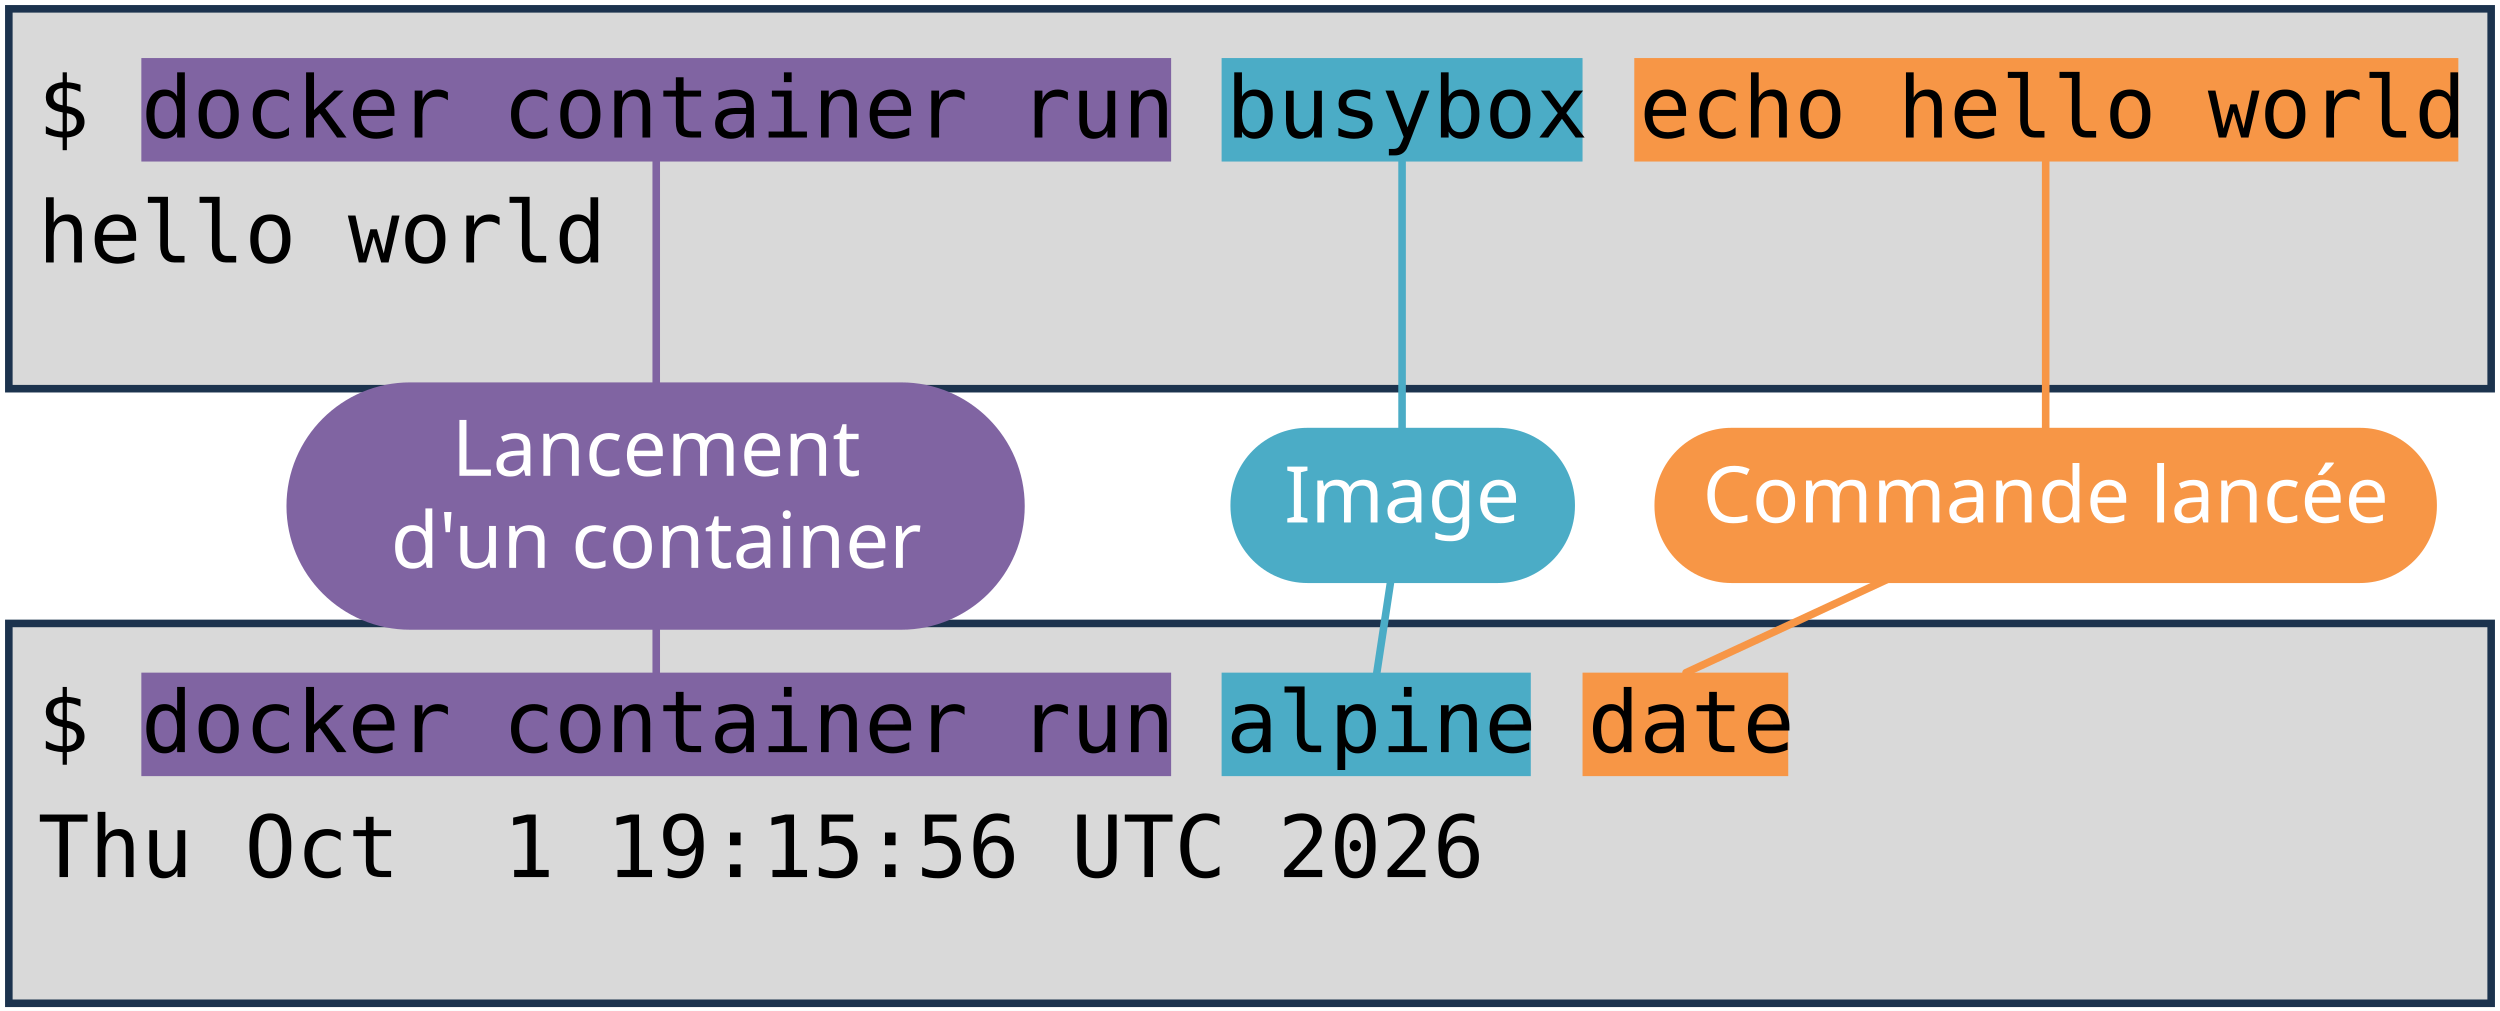
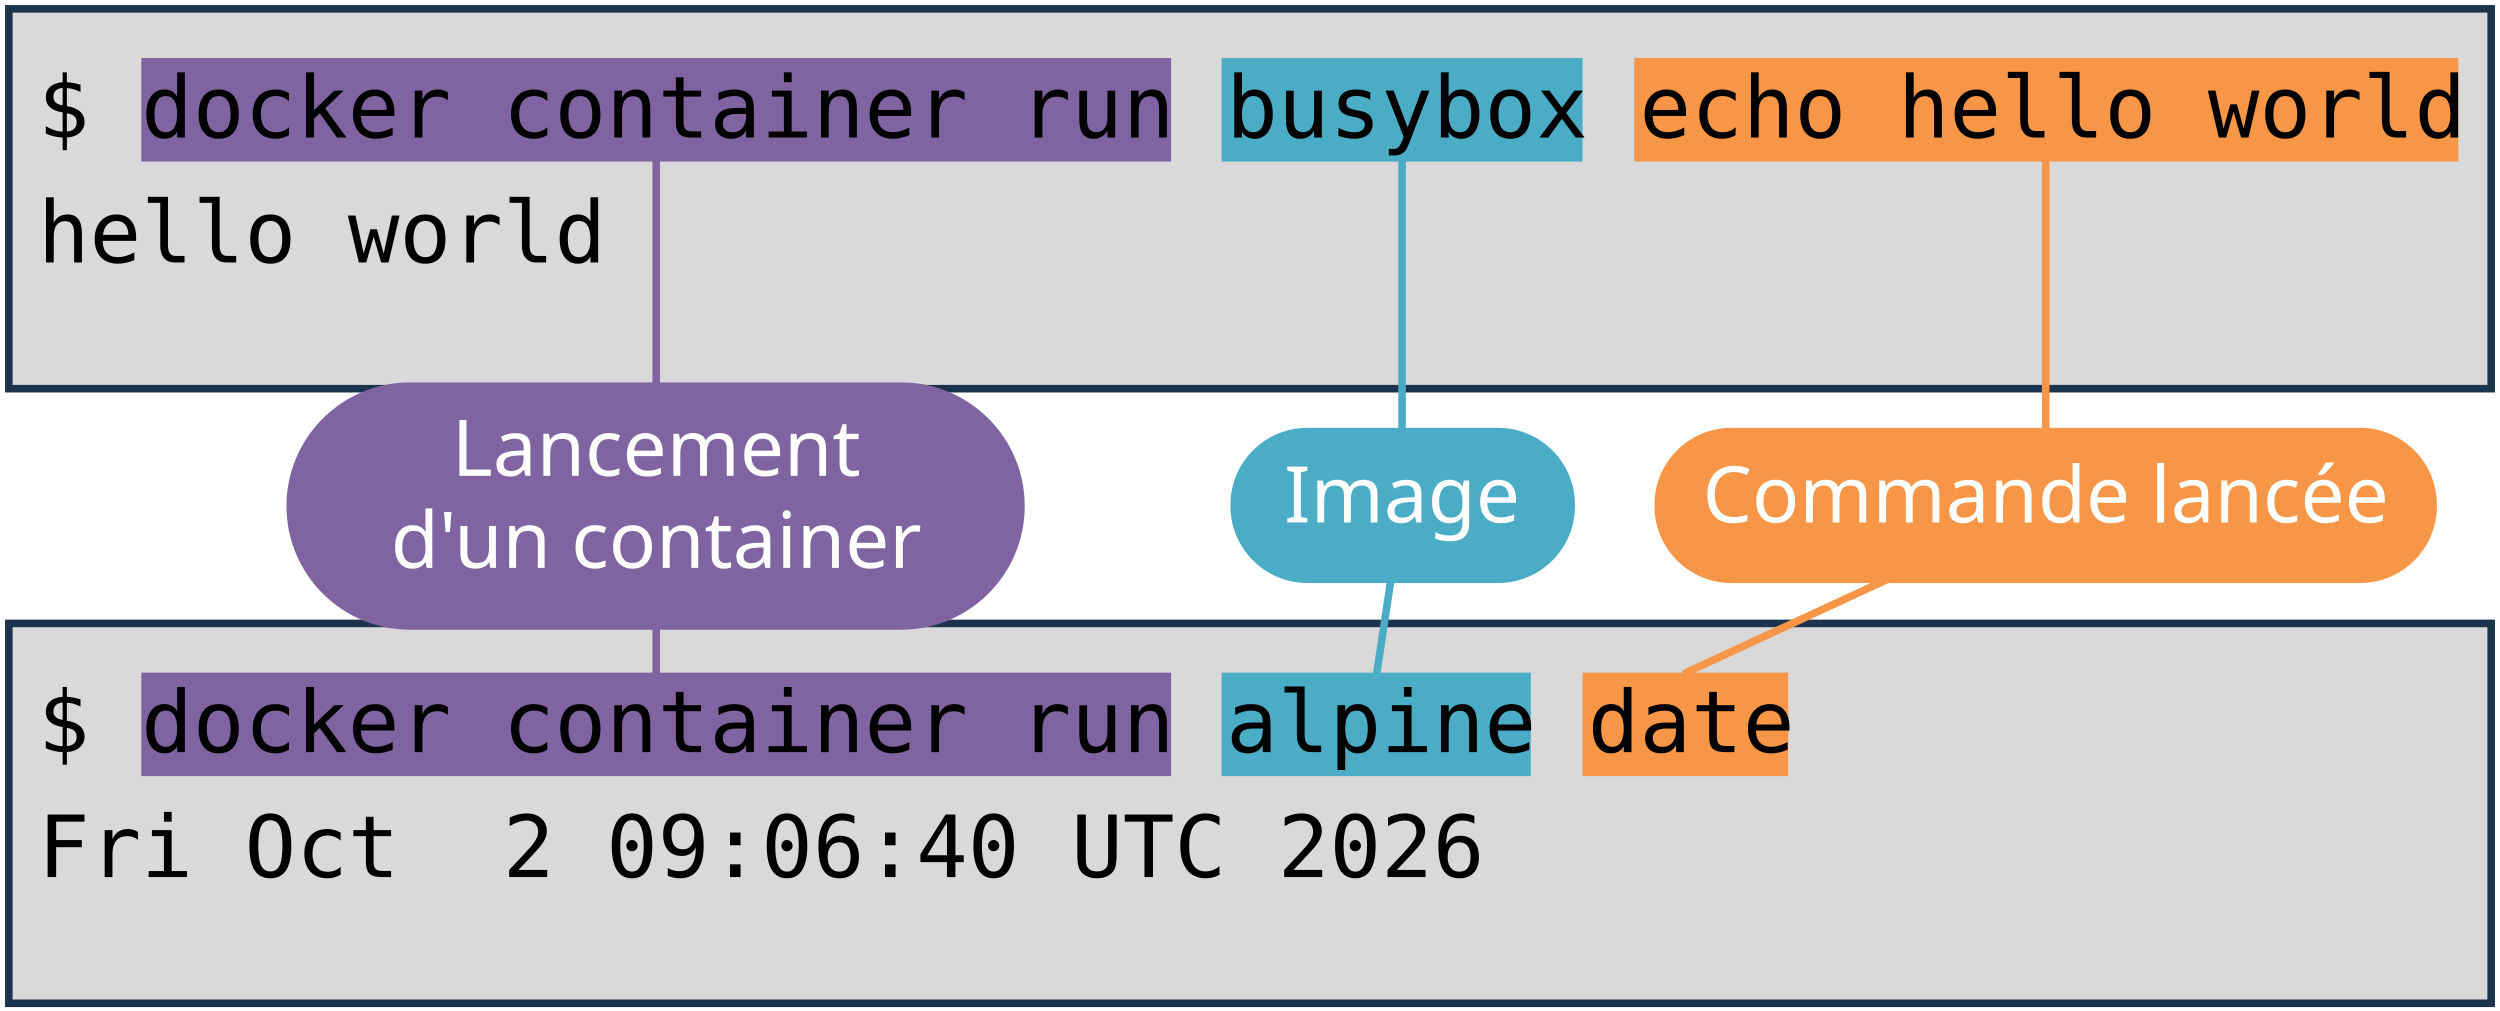
<svg xmlns="http://www.w3.org/2000/svg" viewBox="0 0 1981 801" width="1981" height="801" role="img" aria-label="Deux terminaux : docker container run busybox echo hello world, et docker container run alpine date. Annotations : lancement d'un container, image, commande lancée.">
  <style>
    .code { font-family: "DejaVu Sans Mono", Menlo, Consolas, monospace; font-size: 68px; fill: #000000; }
    .pill { font-family: "Trebuchet MS", "Century Gothic", Verdana, sans-serif; font-size: 62px; text-anchor: middle; }
  </style>
  <rect width="1981" height="801" fill="#FFFFFF" />
  <rect x="7" y="7" width="1967" height="301" fill="#D9D9D9" stroke="#1C334E" stroke-width="6" />
  <rect x="7" y="494" width="1967" height="301" fill="#D9D9D9" stroke="#1C334E" stroke-width="6" />
  <rect x="112" y="46" width="816" height="82" fill="#8064A2" />
  <rect x="112" y="533" width="816" height="82" fill="#8064A2" />
  <rect x="968" y="46" width="286" height="82" fill="#4BACC6" />
  <rect x="968" y="533" width="245" height="82" fill="#4BACC6" />
  <rect x="1295" y="46" width="653" height="82" fill="#F79646" />
  <rect x="1254" y="533" width="163" height="82" fill="#F79646" />
  <text x="30" y="109" class="code" xml:space="preserve">$ docker container run busybox echo hello world</text>
  <text x="30" y="208" class="code" xml:space="preserve">hello world</text>
  <text x="30" y="596" class="code" xml:space="preserve">$ docker container run alpine date</text>
-   <text x="30" y="695" class="code" xml:space="preserve">Thu Oct  1 19:15:56 UTC 2026</text>
+   <text x="30" y="695" class="code" xml:space="preserve">Fri Oct  2 09:06:40 UTC 2026</text>
  <path d="M 520 401 L 520 128" stroke="#8064A2" stroke-width="6" fill="none" stroke-linecap="round" />
  <path d="M 520 401 L 520 533" stroke="#8064A2" stroke-width="6" fill="none" stroke-linecap="round" />
  <rect x="227" y="303" width="585" height="196" rx="98" fill="#8064A2" />
  <text x="520" y="377" class="pill" fill="#FFFFFF">Lancement</text>
  <text x="520" y="450" class="pill" fill="#FFFFFF">d'un container</text>
  <path d="M 1111 401 L 1111 128" stroke="#4BACC6" stroke-width="6" fill="none" stroke-linecap="round" />
  <path d="M 1111 401 L 1091 533" stroke="#4BACC6" stroke-width="6" fill="none" stroke-linecap="round" />
  <rect x="975" y="339" width="273" height="123" rx="61" fill="#4BACC6" />
  <text x="1111" y="414" class="pill" fill="#FFFFFF">Image</text>
  <path d="M 1621 401 L 1621 128" stroke="#F79646" stroke-width="6" fill="none" stroke-linecap="round" />
  <path d="M 1621 401 L 1336 533" stroke="#F79646" stroke-width="6" fill="none" stroke-linecap="round" />
  <rect x="1311" y="339" width="620" height="123" rx="61" fill="#F79646" />
  <text x="1621" y="414" class="pill" fill="#FFFFFF">Commande lancée</text>
</svg>
